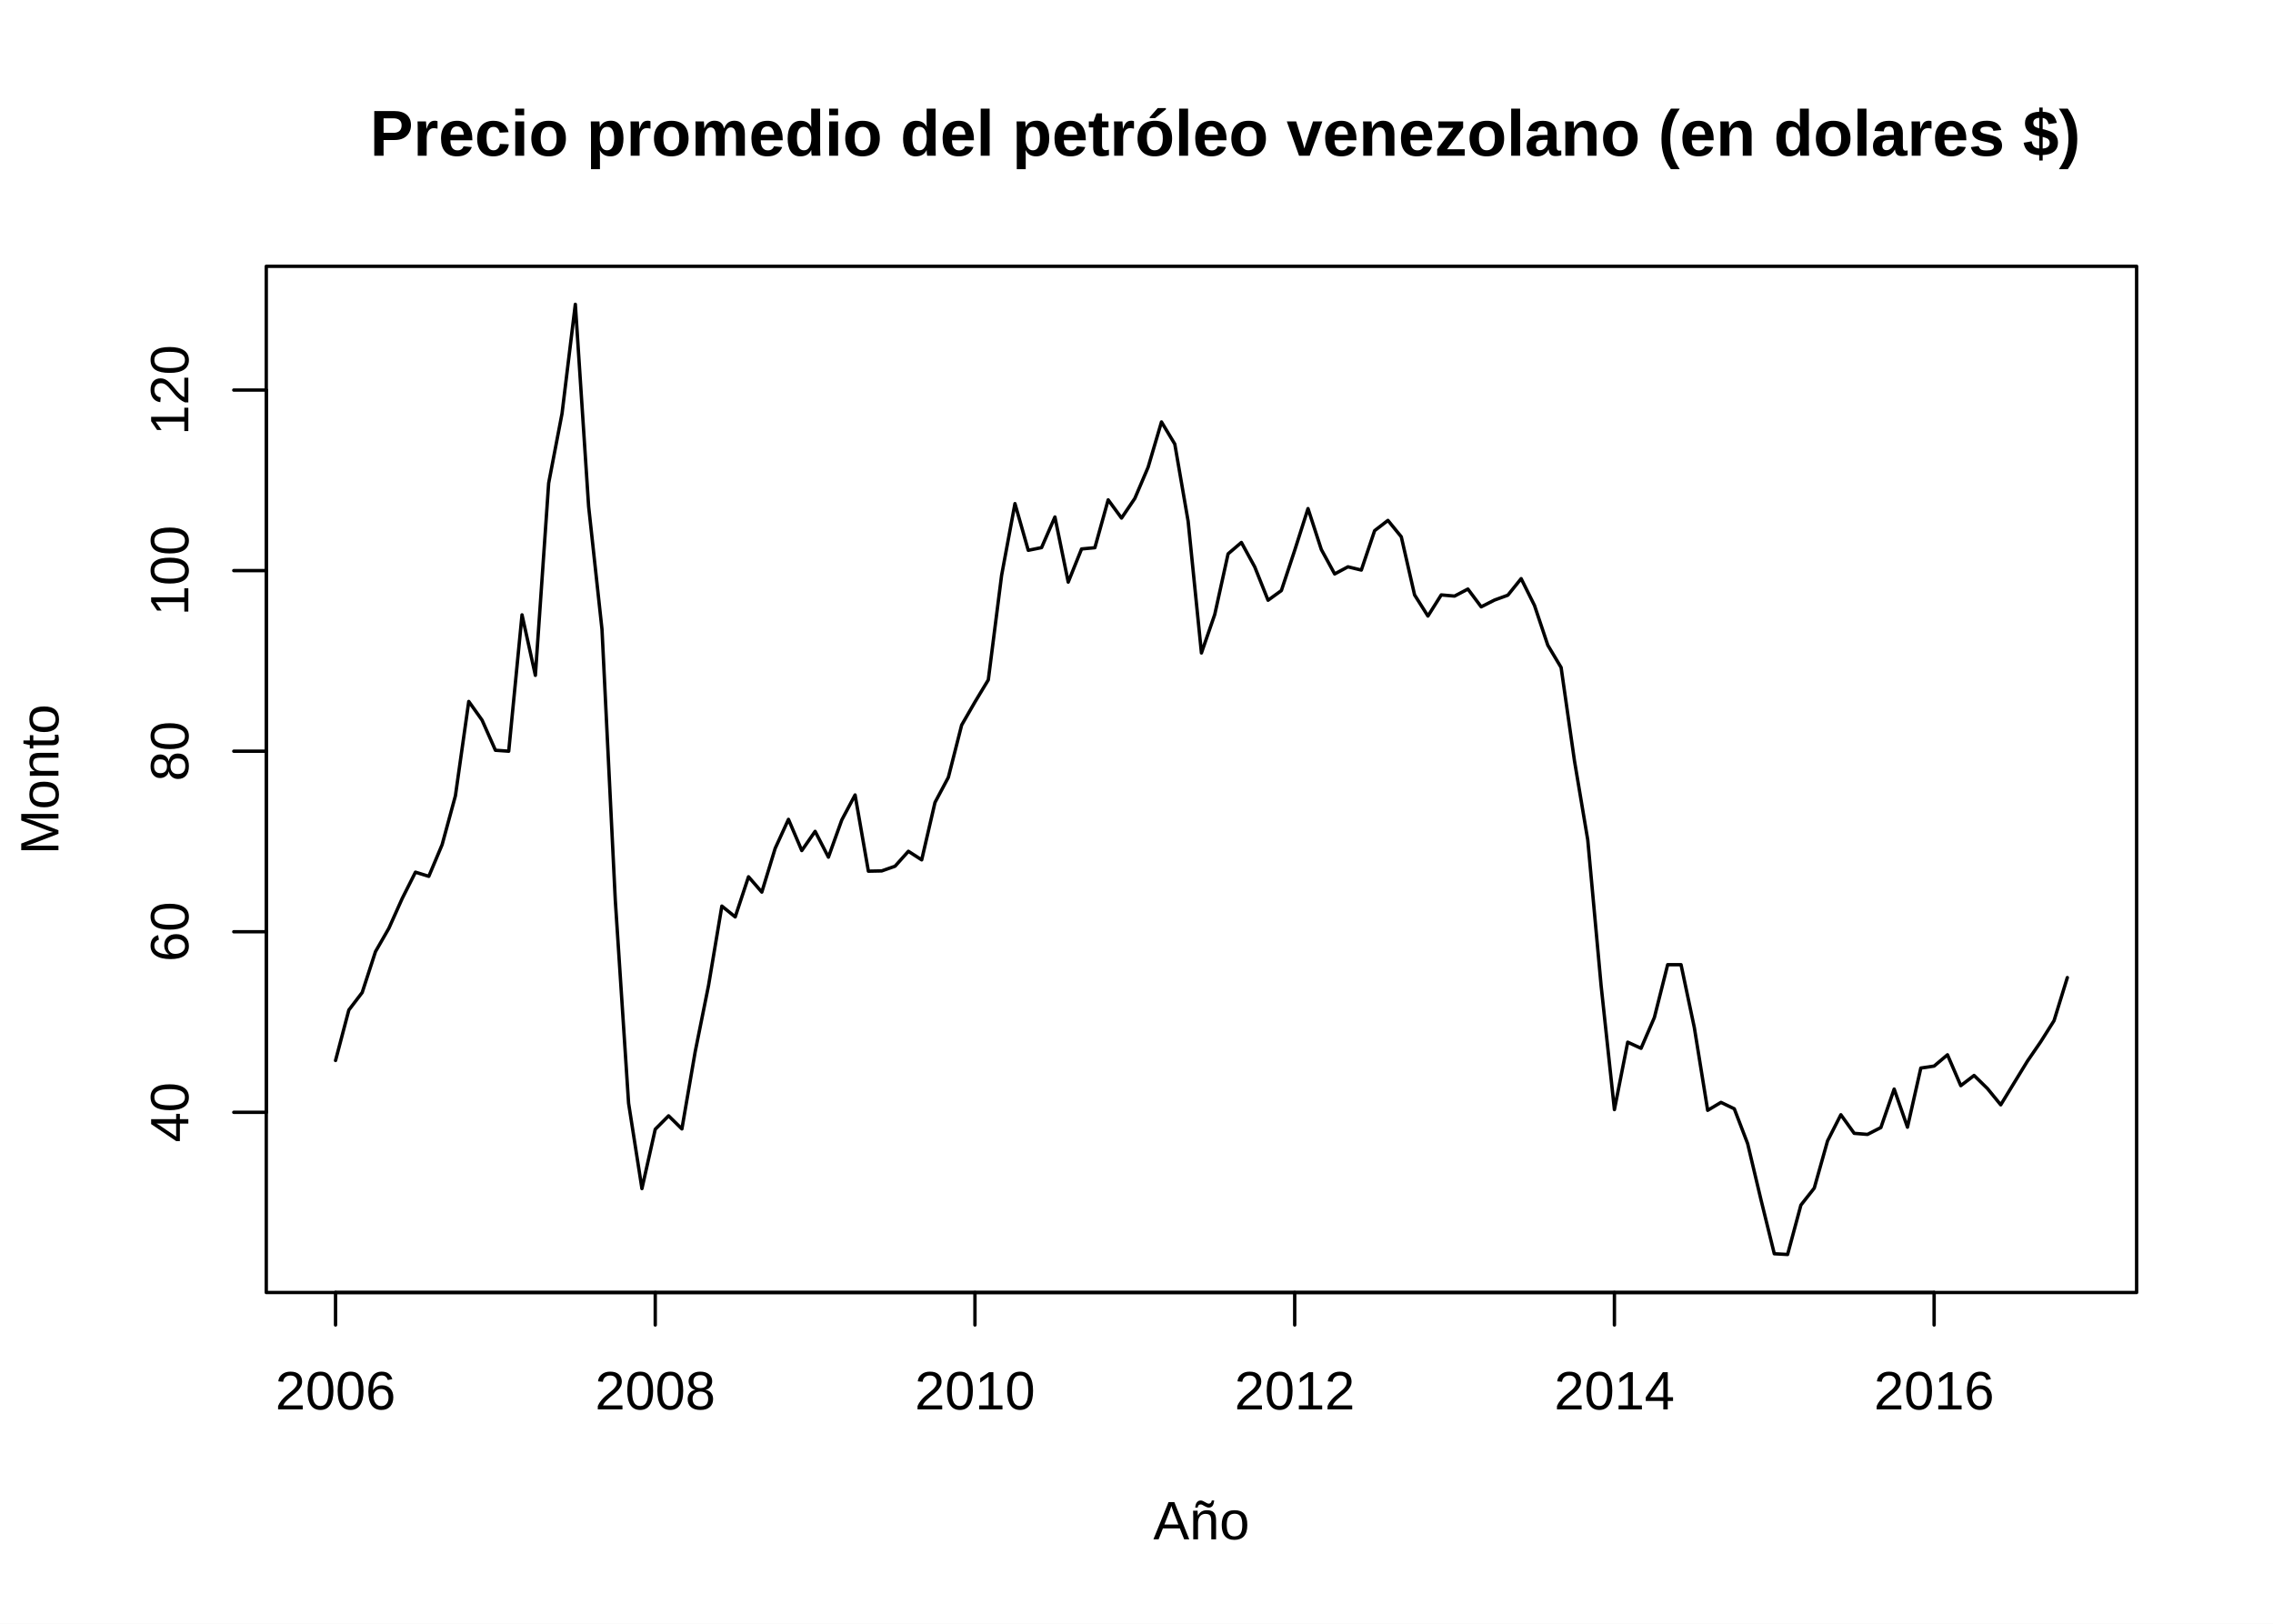
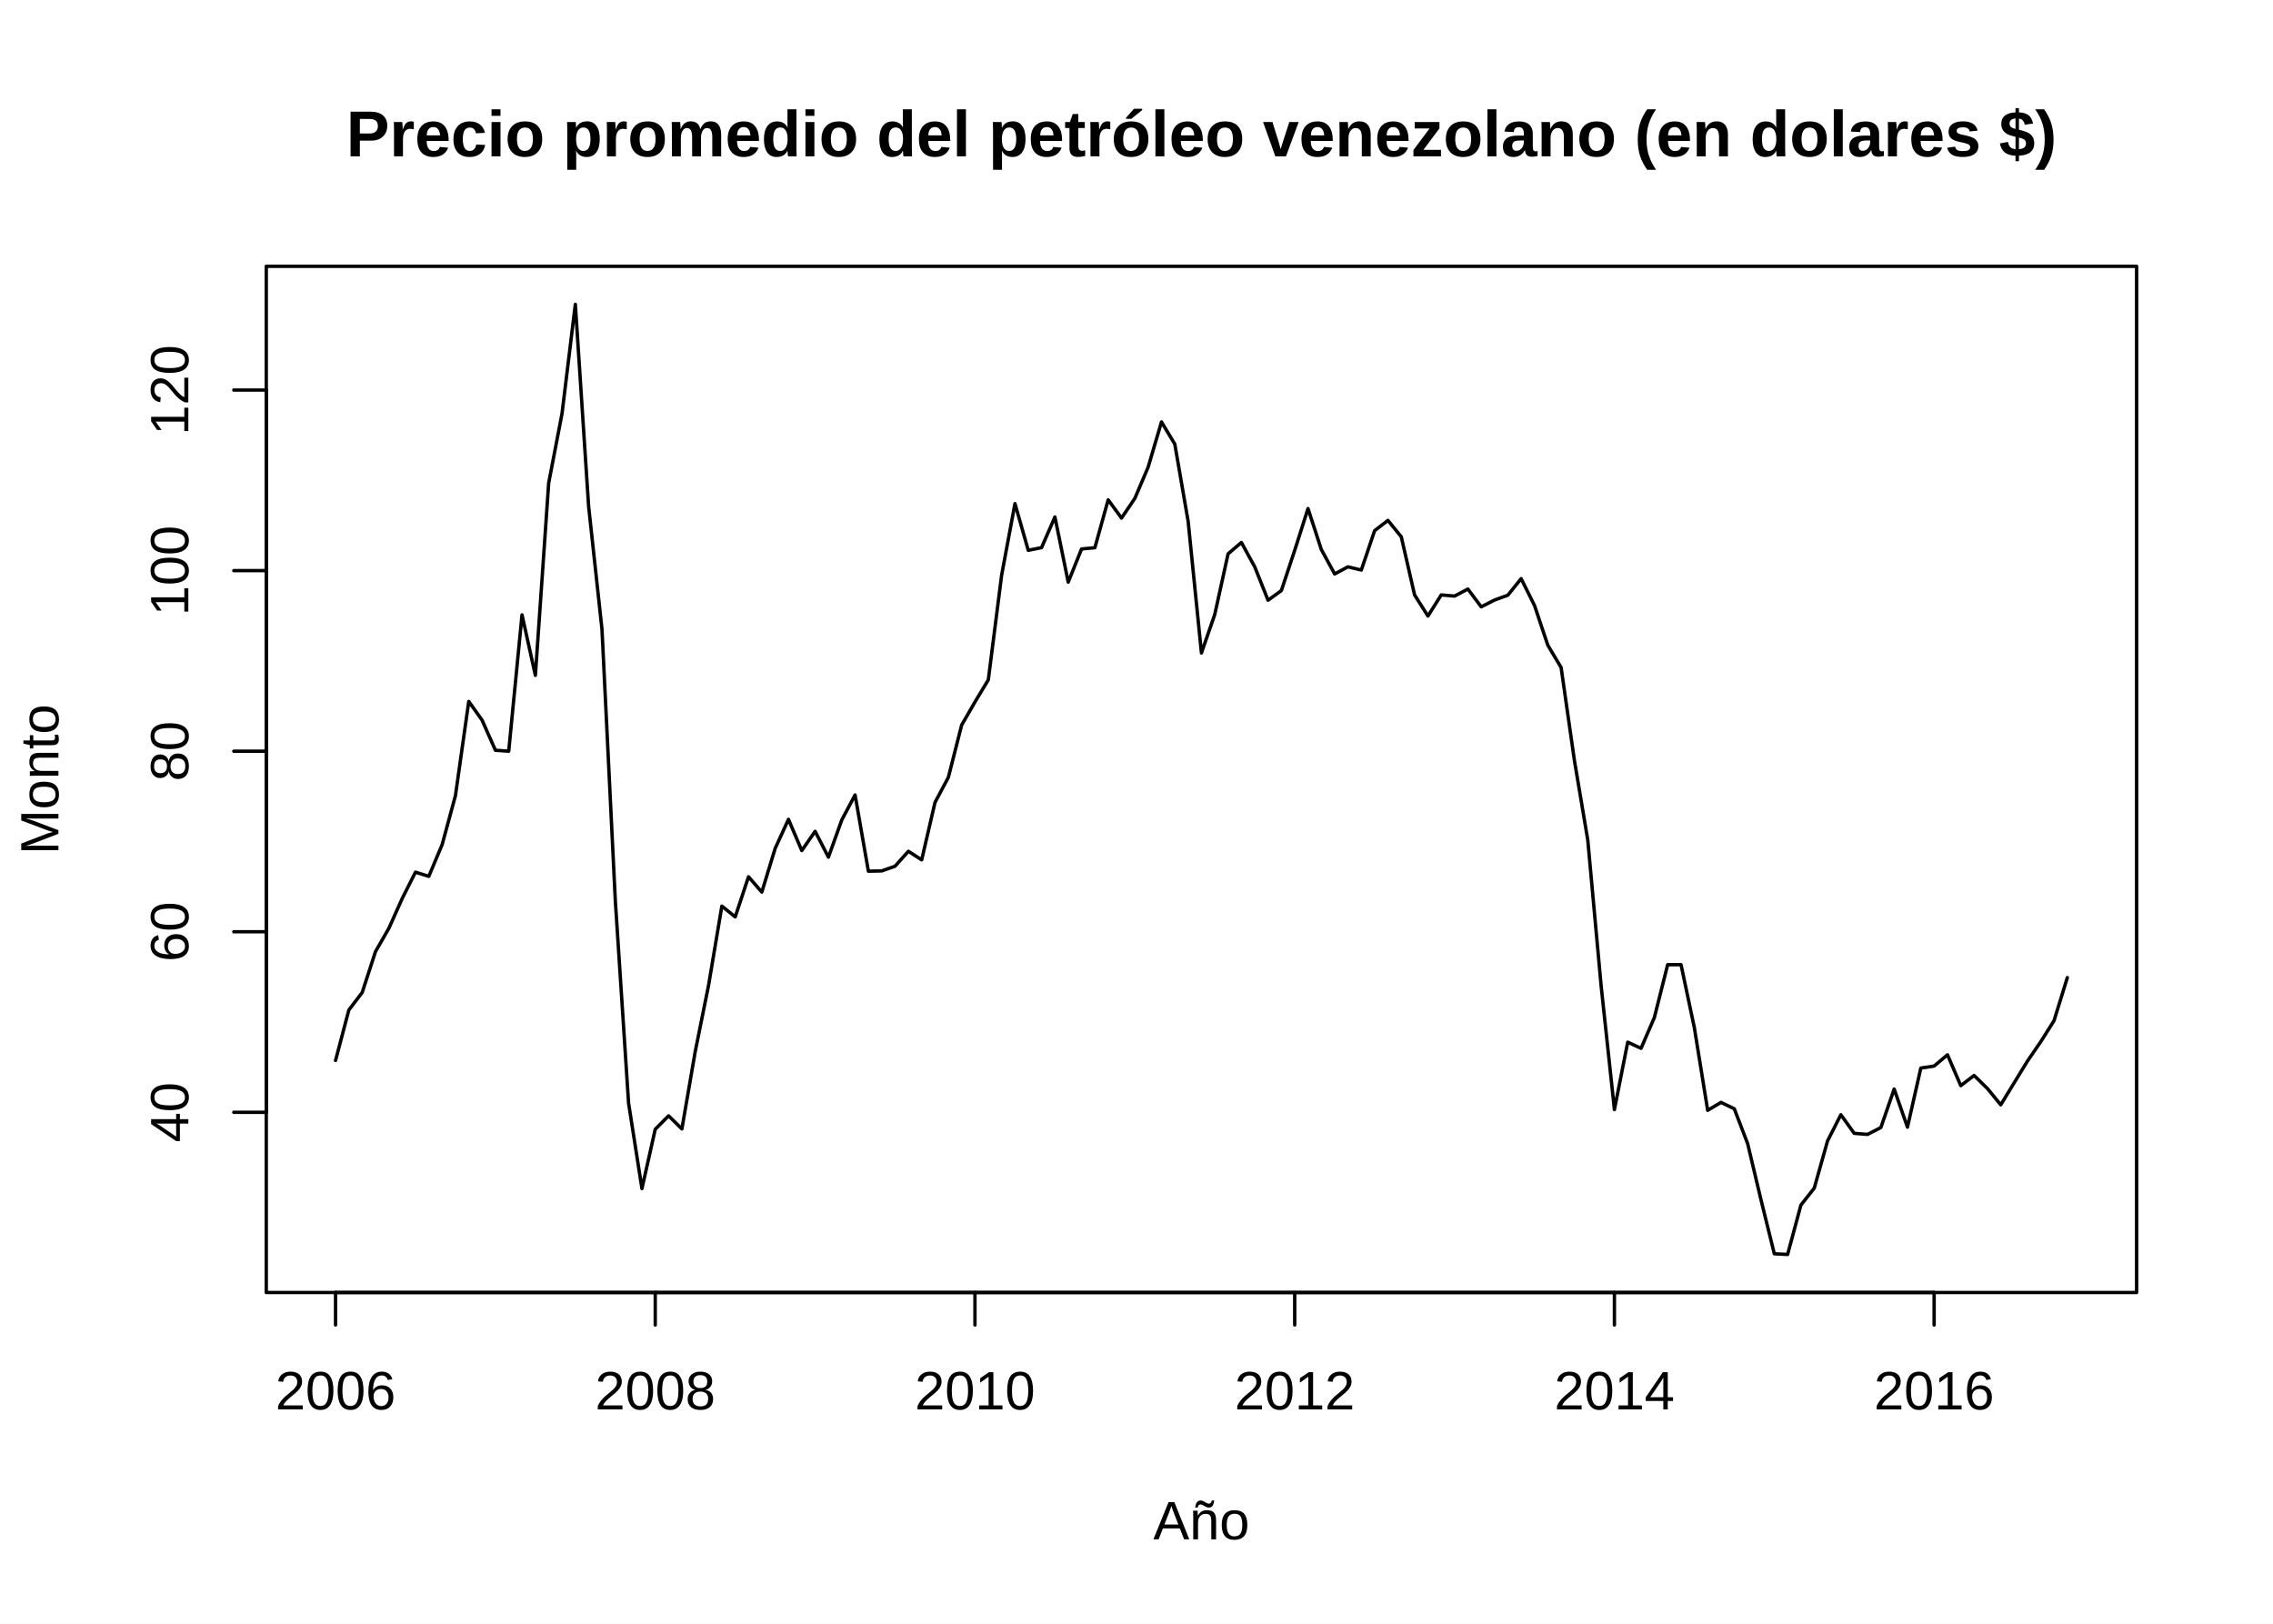
<svg xmlns="http://www.w3.org/2000/svg" viewBox="0 0 504.00 360.00">
  <defs>
    <style type="text/css">
    line, polyline, path, rect, circle {
      fill: none;
      stroke: #000000;
      stroke-linecap: round;
      stroke-linejoin: round;
      stroke-miterlimit: 10.00;
    }
  </style>
  </defs>
  <rect width="100%" height="100%" style="stroke: none; fill: #FFFFFF;" />
  <defs>
    <clipPath id="cpNTkuMDR8NDczLjc2fDI4Ni41Nnw1OS4wNA==">
      <rect x="59.04" y="59.04" width="414.72" height="227.52" />
    </clipPath>
  </defs>
  <polyline points="74.40,235.12 77.35,223.93 80.31,220.05 83.26,210.98 86.22,205.82 89.17,199.23 92.12,193.37 95.08,194.29 98.03,187.28 100.98,176.43 103.94,155.52 106.89,159.66 109.85,166.34 112.80,166.55 115.75,136.32 118.71,149.73 121.66,107.10 124.62,91.69 127.57,67.47 130.52,112.30 133.48,139.52 136.43,199.57 139.38,244.61 142.34,263.52 145.29,250.37 148.25,247.39 151.20,250.29 154.15,233.16 157.11,218.47 160.06,200.89 163.02,203.29 165.97,194.39 168.92,197.79 171.88,188.10 174.83,181.66 177.78,188.58 180.74,184.32 183.69,190.04 186.65,181.80 189.60,176.25 192.55,193.15 195.51,193.09 198.46,192.05 201.42,188.74 204.37,190.64 207.32,177.91 210.28,172.35 213.23,160.76 216.18,155.64 219.14,150.73 222.09,127.55 225.05,111.66 228.00,122.01 230.95,121.41 233.91,114.62 236.86,129.06 239.82,121.71 242.77,121.43 245.72,110.82 248.68,114.86 251.63,110.50 254.58,103.58 257.54,93.55 260.49,98.45 263.45,115.58 266.40,144.77 269.35,136.24 272.31,122.79 275.26,120.27 278.22,125.69 281.17,133.08 284.12,130.94 287.08,122.01 290.03,112.76 292.98,121.83 295.94,127.25 298.89,125.67 301.85,126.39 304.80,117.65 307.75,115.38 310.71,119.01 313.66,131.90 316.62,136.58 319.57,131.90 322.52,132.16 325.48,130.60 328.43,134.54 331.38,133.04 334.34,131.96 337.29,128.29 340.25,134.24 343.20,143.05 346.15,147.99 349.11,168.67 352.06,186.22 355.02,218.53 357.97,246.01 360.92,231.06 363.88,232.42 366.83,225.59 369.78,213.88 372.74,213.88 375.69,227.83 378.65,246.17 381.60,244.41 384.55,245.83 387.51,253.55 390.46,265.96 393.42,277.97 396.37,278.13 399.32,267.18 402.28,263.42 405.23,252.95 408.18,247.15 411.14,251.27 414.09,251.51 417.05,249.99 420.00,241.46 422.95,249.91 425.91,236.80 428.86,236.36 431.82,233.86 434.77,240.70 437.72,238.44 440.68,241.34 443.63,244.95 446.58,240.12 449.54,235.28 452.49,230.98 455.45,226.29 458.40,216.74 " style="stroke-width: 0.75;" clip-path="url(#cpNTkuMDR8NDczLjc2fDI4Ni41Nnw1OS4wNA==)" />
  <defs>
    <clipPath id="cpMHw1MDR8MzYwfDA=">
      <rect x="0.00" y="0.00" width="504.00" height="360.00" />
    </clipPath>
  </defs>
  <g clip-path="url(#cpMHw1MDR8MzYwfDA=)">
-     <text x="82.02" y="34.53" style="font-size: 14.40px; font-weight: bold; font-family: Arial;" textLength="368.75px" lengthAdjust="spacingAndGlyphs">Precio promedio del petróleo venezolano (en dolares $)</text>
+     <text x="76.76" y="34.67" style="font-size: 14.40px; font-weight: bold; font-family: Arial;" textLength="379.29px" lengthAdjust="spacingAndGlyphs">Precio promedio del petróleo venezolano (en dolares $)</text>
  </g>
  <g clip-path="url(#cpMHw1MDR8MzYwfDA=)">
    <text x="255.72" y="341.28" style="font-size: 12.00px; font-family: Arial;" textLength="21.35px" lengthAdjust="spacingAndGlyphs">Año</text>
  </g>
  <g clip-path="url(#cpMHw1MDR8MzYwfDA=)">
    <text transform="translate(12.96,189.48) rotate(-90)" style="font-size: 12.00px; font-family: Arial;" textLength="33.35px" lengthAdjust="spacingAndGlyphs">Monto</text>
  </g>
  <line x1="74.40" y1="286.56" x2="428.86" y2="286.56" style="stroke-width: 0.75;" clip-path="url(#cpMHw1MDR8MzYwfDA=)" />
  <line x1="74.40" y1="286.56" x2="74.40" y2="293.76" style="stroke-width: 0.75;" clip-path="url(#cpMHw1MDR8MzYwfDA=)" />
  <line x1="145.29" y1="286.56" x2="145.29" y2="293.76" style="stroke-width: 0.75;" clip-path="url(#cpMHw1MDR8MzYwfDA=)" />
  <line x1="216.18" y1="286.56" x2="216.18" y2="293.76" style="stroke-width: 0.75;" clip-path="url(#cpMHw1MDR8MzYwfDA=)" />
  <line x1="287.08" y1="286.56" x2="287.08" y2="293.76" style="stroke-width: 0.75;" clip-path="url(#cpMHw1MDR8MzYwfDA=)" />
  <line x1="357.97" y1="286.56" x2="357.97" y2="293.76" style="stroke-width: 0.75;" clip-path="url(#cpMHw1MDR8MzYwfDA=)" />
  <line x1="428.86" y1="286.56" x2="428.86" y2="293.76" style="stroke-width: 0.75;" clip-path="url(#cpMHw1MDR8MzYwfDA=)" />
  <g clip-path="url(#cpMHw1MDR8MzYwfDA=)">
    <text x="61.05" y="312.48" style="font-size: 12.00px; font-family: Arial;" textLength="26.70px" lengthAdjust="spacingAndGlyphs">2006</text>
  </g>
  <g clip-path="url(#cpMHw1MDR8MzYwfDA=)">
    <text x="131.94" y="312.48" style="font-size: 12.00px; font-family: Arial;" textLength="26.70px" lengthAdjust="spacingAndGlyphs">2008</text>
  </g>
  <g clip-path="url(#cpMHw1MDR8MzYwfDA=)">
    <text x="202.84" y="312.48" style="font-size: 12.00px; font-family: Arial;" textLength="26.70px" lengthAdjust="spacingAndGlyphs">2010</text>
  </g>
  <g clip-path="url(#cpMHw1MDR8MzYwfDA=)">
    <text x="273.73" y="312.48" style="font-size: 12.00px; font-family: Arial;" textLength="26.70px" lengthAdjust="spacingAndGlyphs">2012</text>
  </g>
  <g clip-path="url(#cpMHw1MDR8MzYwfDA=)">
    <text x="344.62" y="312.48" style="font-size: 12.00px; font-family: Arial;" textLength="26.70px" lengthAdjust="spacingAndGlyphs">2014</text>
  </g>
  <g clip-path="url(#cpMHw1MDR8MzYwfDA=)">
    <text x="415.51" y="312.48" style="font-size: 12.00px; font-family: Arial;" textLength="26.70px" lengthAdjust="spacingAndGlyphs">2016</text>
  </g>
  <line x1="59.04" y1="246.61" x2="59.04" y2="86.48" style="stroke-width: 0.75;" clip-path="url(#cpMHw1MDR8MzYwfDA=)" />
  <line x1="59.04" y1="246.61" x2="51.84" y2="246.61" style="stroke-width: 0.75;" clip-path="url(#cpMHw1MDR8MzYwfDA=)" />
  <line x1="59.04" y1="206.58" x2="51.84" y2="206.58" style="stroke-width: 0.75;" clip-path="url(#cpMHw1MDR8MzYwfDA=)" />
  <line x1="59.04" y1="166.55" x2="51.84" y2="166.55" style="stroke-width: 0.75;" clip-path="url(#cpMHw1MDR8MzYwfDA=)" />
  <line x1="59.04" y1="126.51" x2="51.84" y2="126.51" style="stroke-width: 0.75;" clip-path="url(#cpMHw1MDR8MzYwfDA=)" />
  <line x1="59.04" y1="86.48" x2="51.84" y2="86.48" style="stroke-width: 0.75;" clip-path="url(#cpMHw1MDR8MzYwfDA=)" />
  <g clip-path="url(#cpMHw1MDR8MzYwfDA=)">
    <text transform="translate(41.76,253.28) rotate(-90)" style="font-size: 12.00px; font-family: Arial;" textLength="13.35px" lengthAdjust="spacingAndGlyphs">40</text>
  </g>
  <g clip-path="url(#cpMHw1MDR8MzYwfDA=)">
    <text transform="translate(41.76,213.25) rotate(-90)" style="font-size: 12.00px; font-family: Arial;" textLength="13.35px" lengthAdjust="spacingAndGlyphs">60</text>
  </g>
  <g clip-path="url(#cpMHw1MDR8MzYwfDA=)">
    <text transform="translate(41.76,173.22) rotate(-90)" style="font-size: 12.00px; font-family: Arial;" textLength="13.35px" lengthAdjust="spacingAndGlyphs">80</text>
  </g>
  <g clip-path="url(#cpMHw1MDR8MzYwfDA=)">
    <text transform="translate(41.76,136.52) rotate(-90)" style="font-size: 12.00px; font-family: Arial;" textLength="20.02px" lengthAdjust="spacingAndGlyphs">100</text>
  </g>
  <g clip-path="url(#cpMHw1MDR8MzYwfDA=)">
    <text transform="translate(41.76,96.49) rotate(-90)" style="font-size: 12.00px; font-family: Arial;" textLength="20.02px" lengthAdjust="spacingAndGlyphs">120</text>
  </g>
  <polyline points="59.04,286.56 473.76,286.56 473.76,59.04 59.04,59.04 59.04,286.56 " style="stroke-width: 0.75;" clip-path="url(#cpMHw1MDR8MzYwfDA=)" />
</svg>
